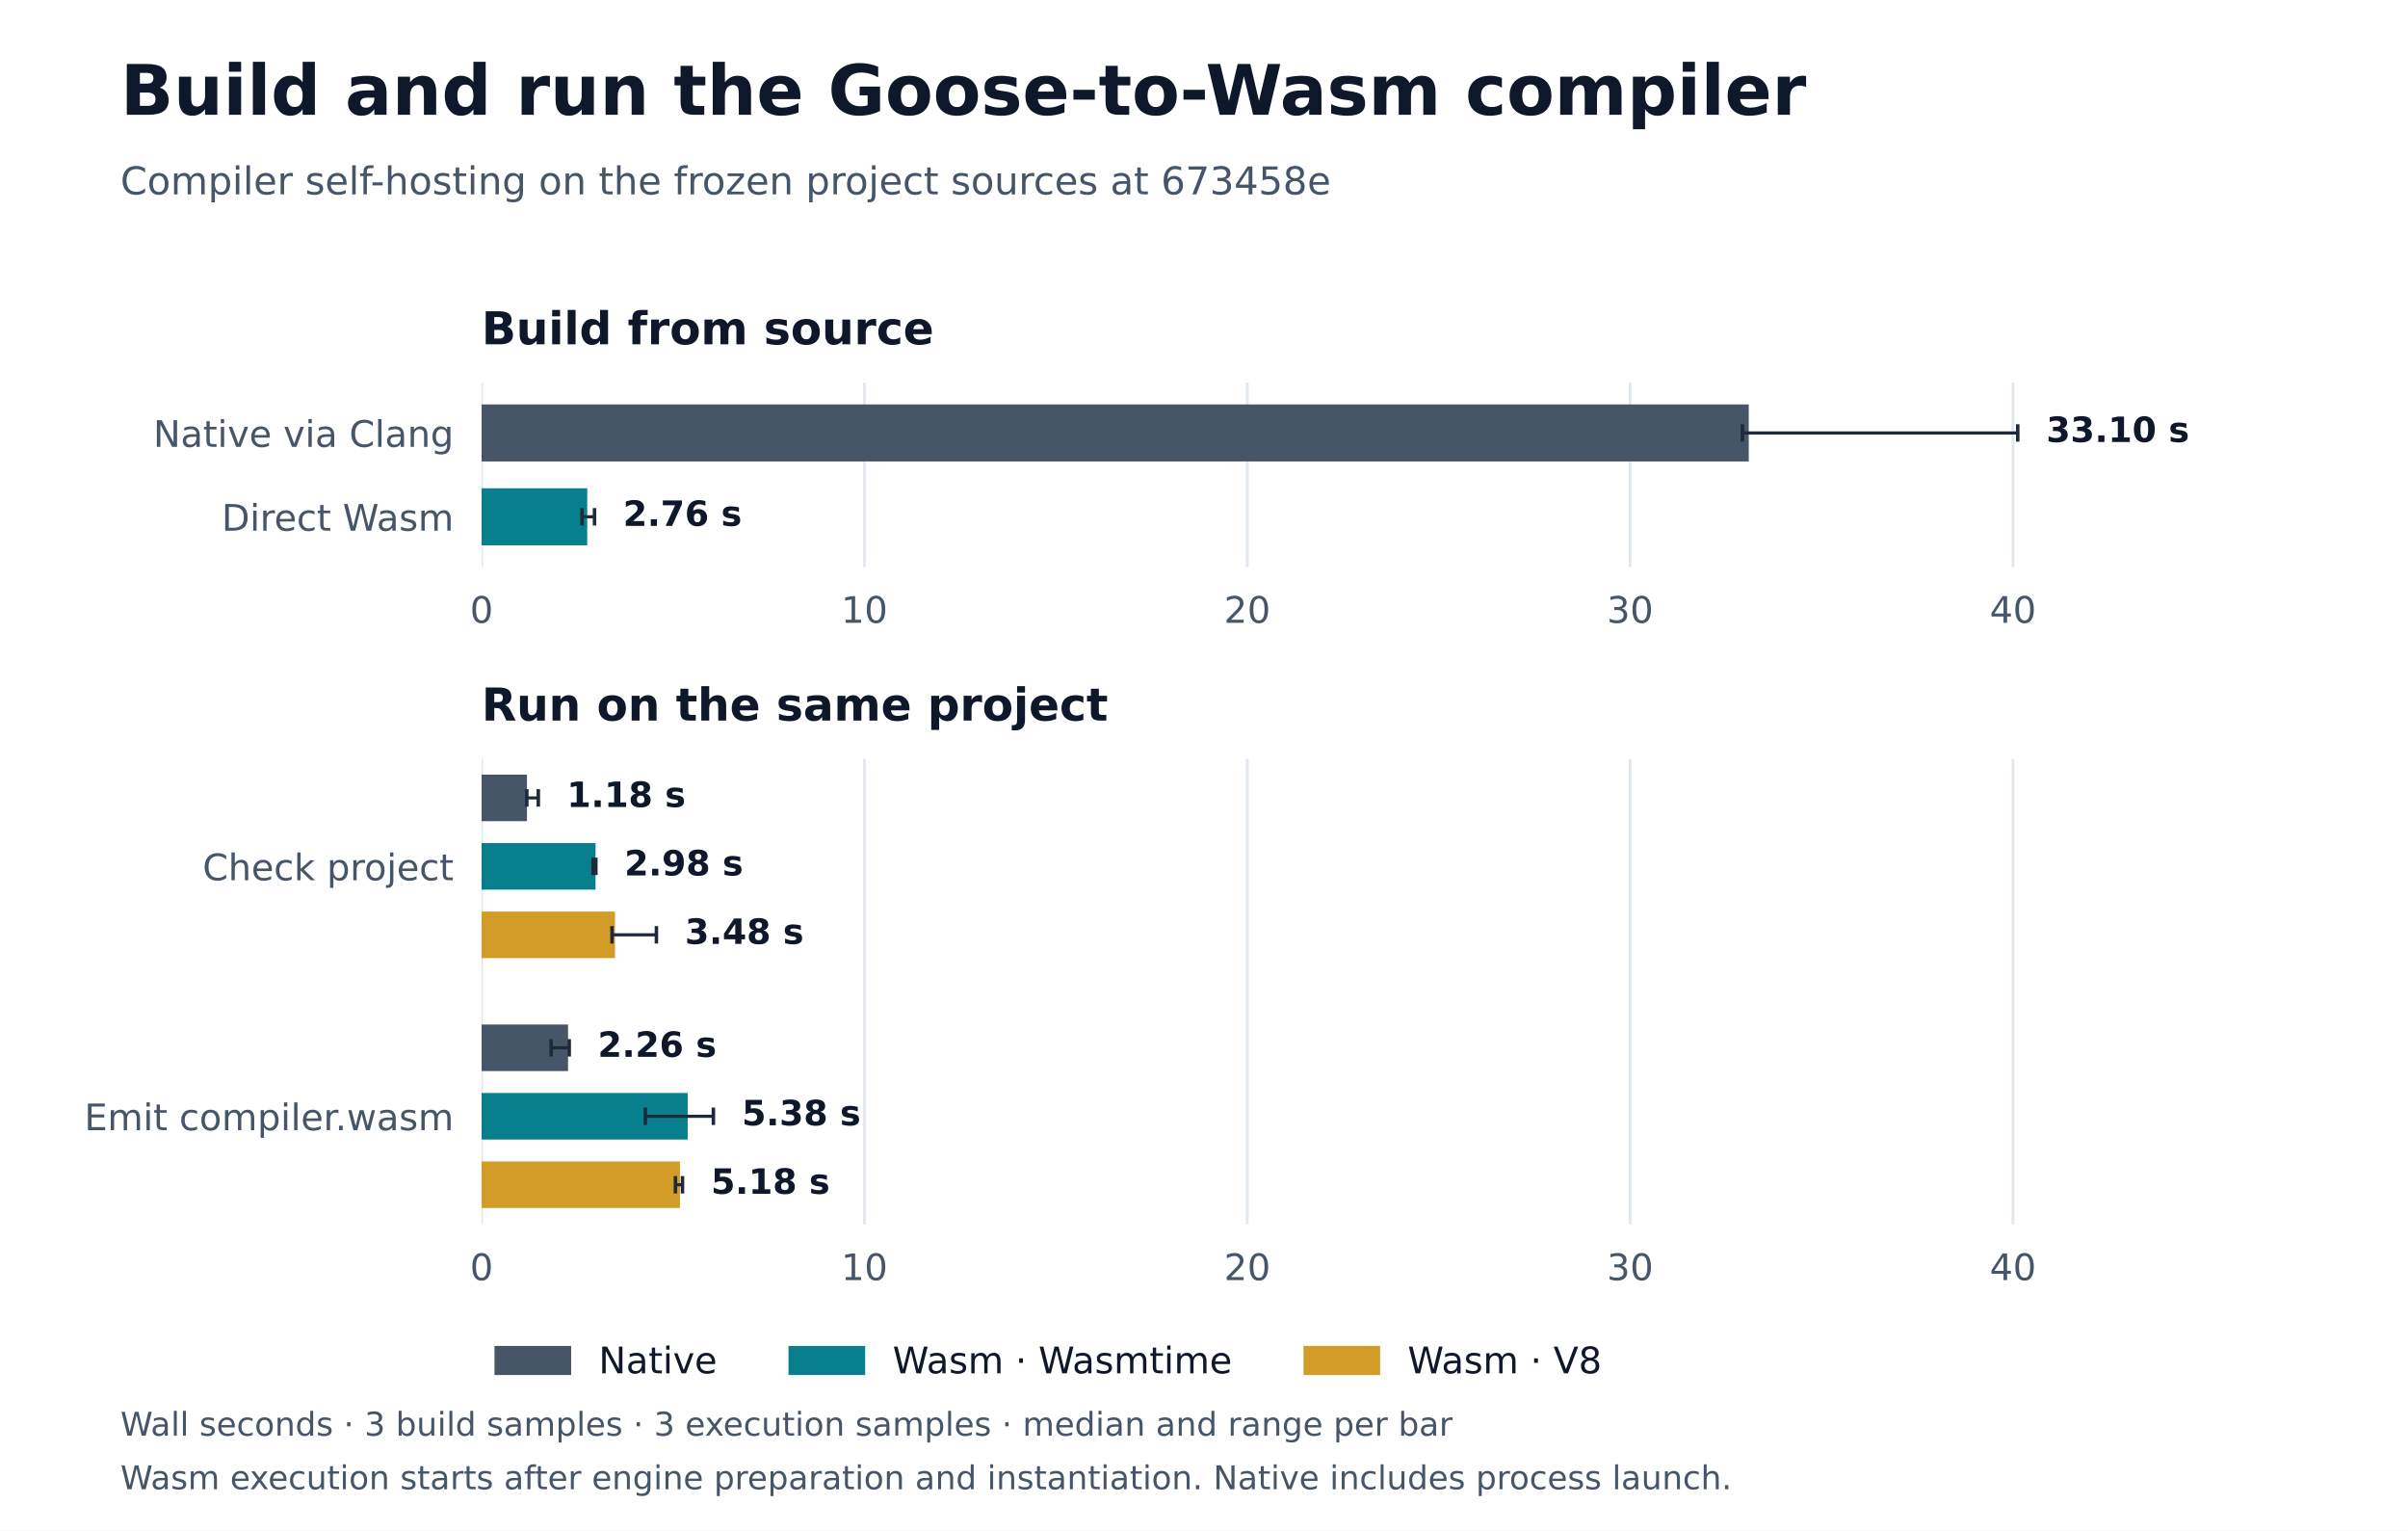
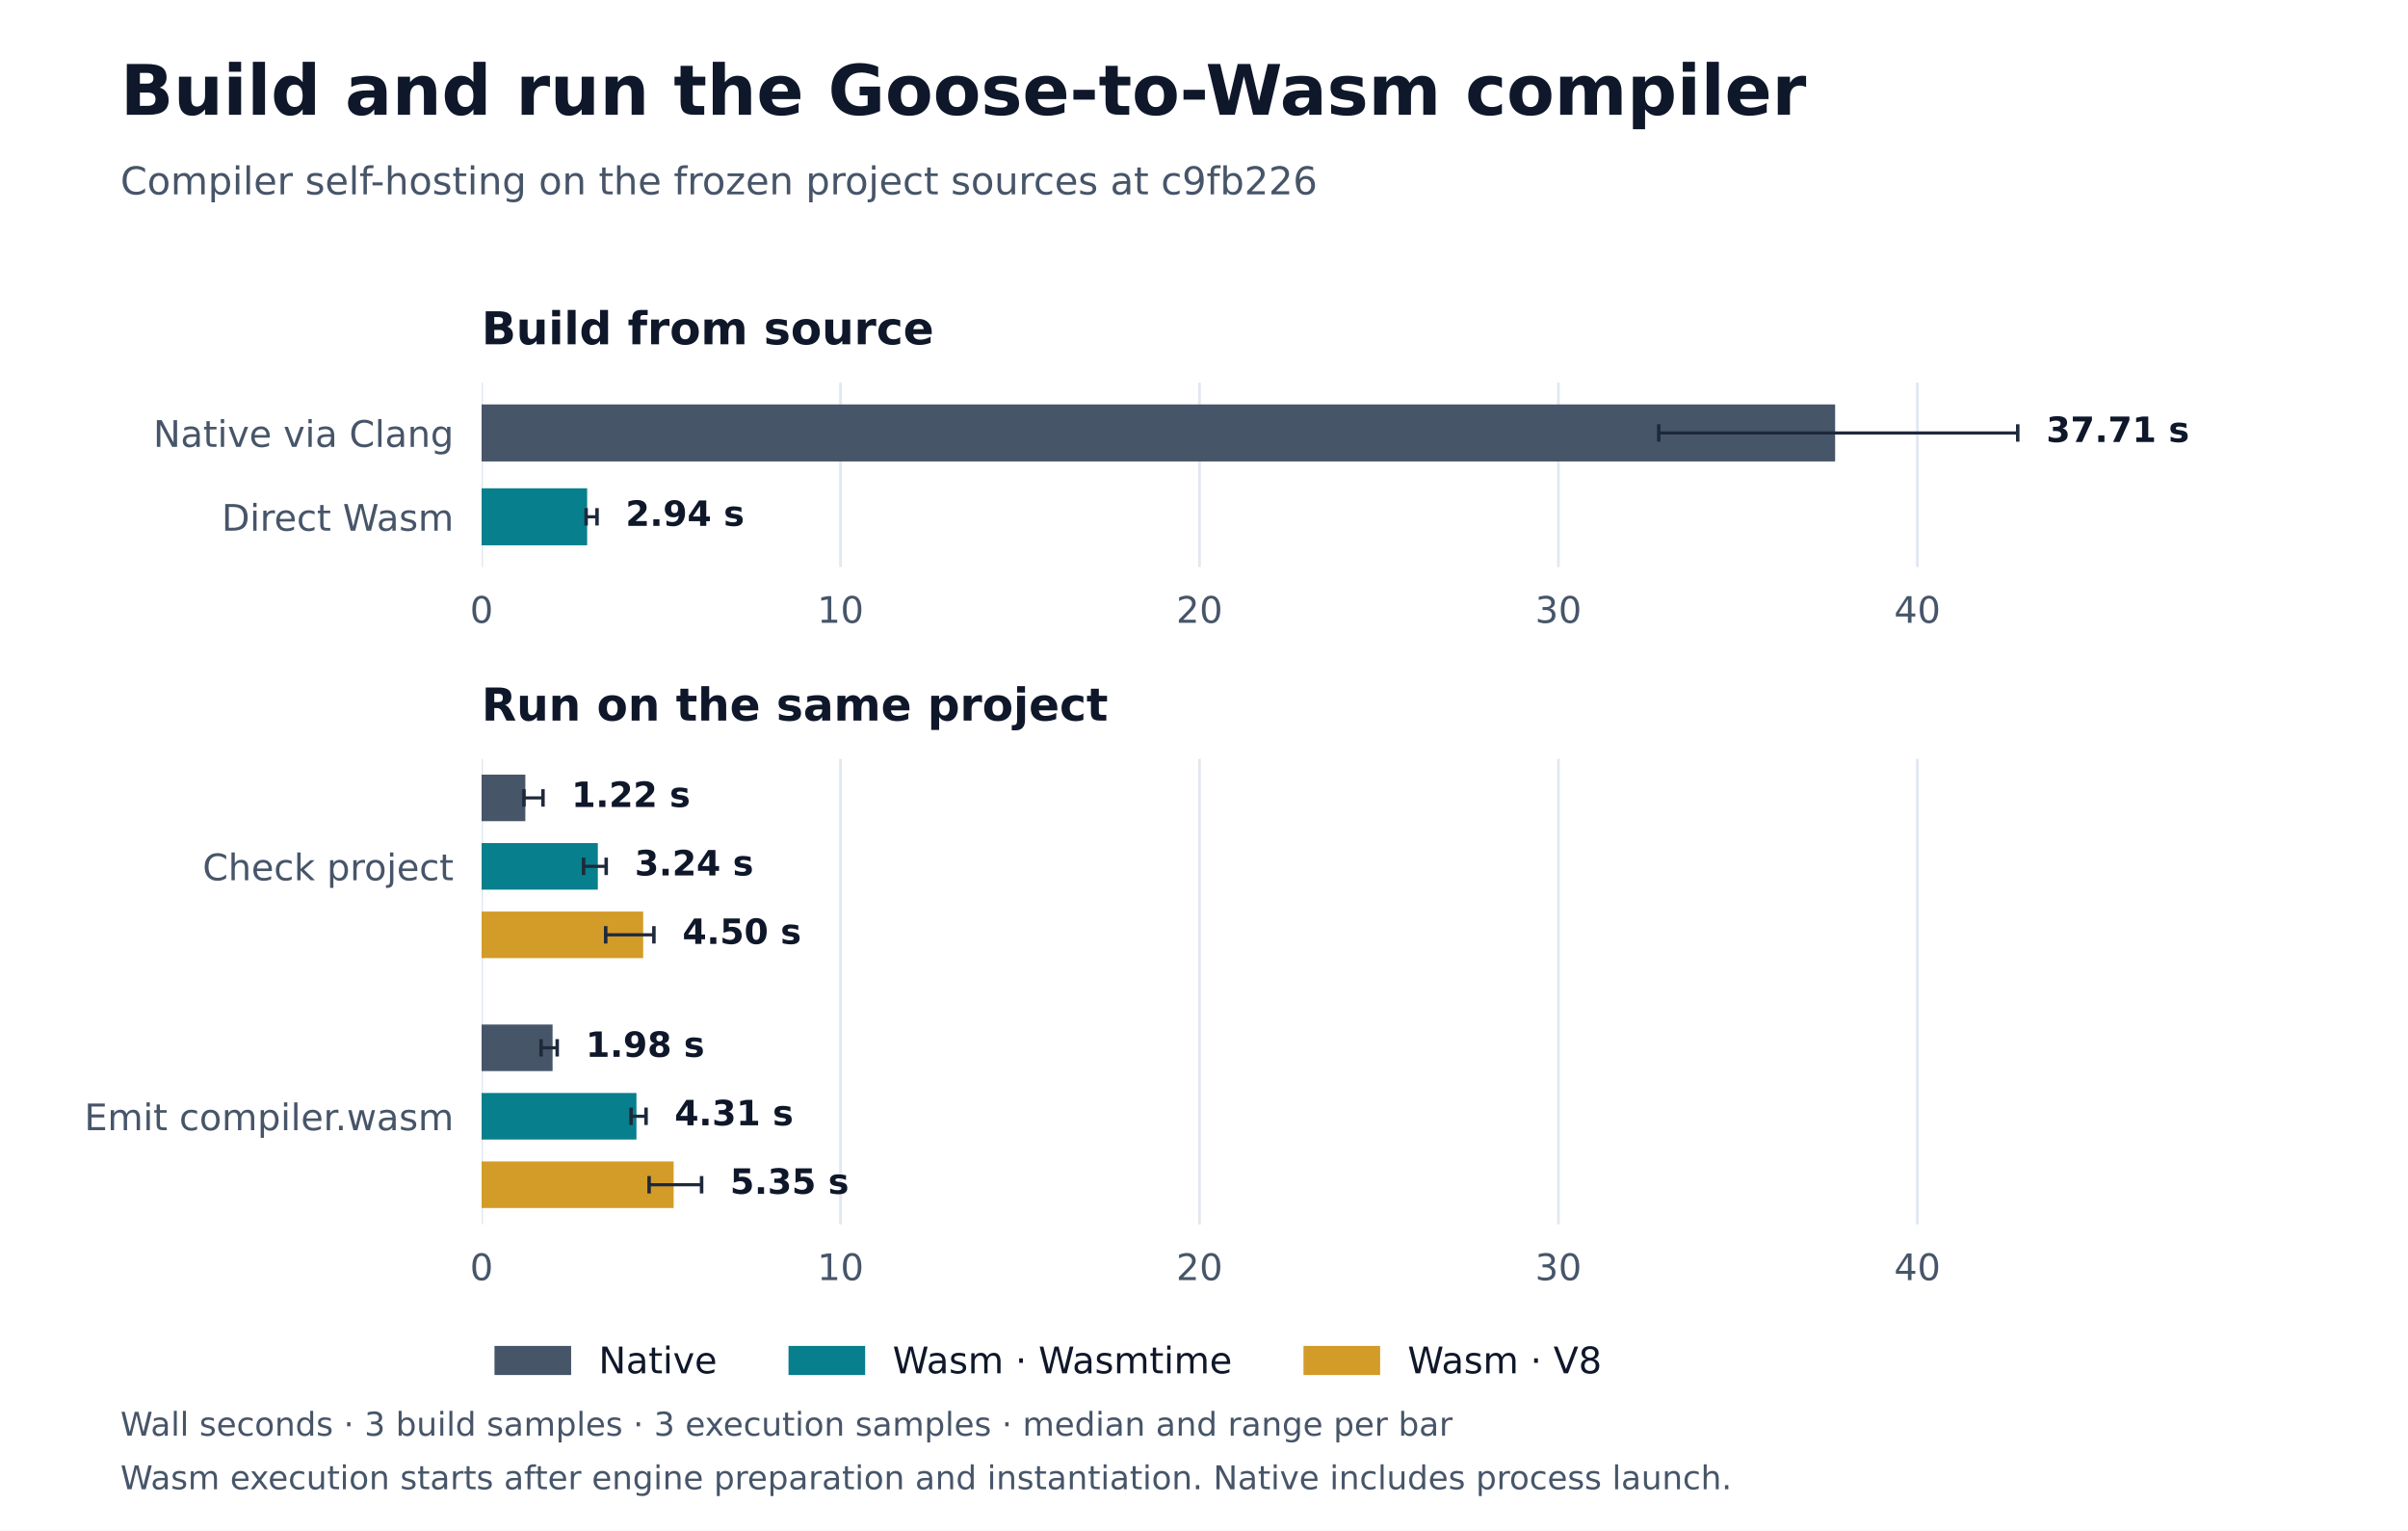
<svg xmlns="http://www.w3.org/2000/svg" xmlns:xlink="http://www.w3.org/1999/xlink" width="691.2pt" height="439.2pt" viewBox="0 0 691.2 439.2" version="1.1">
  <defs>
    <style type="text/css">*{stroke-linejoin: round; stroke-linecap: butt}</style>
  </defs>
  <g id="figure_1">
    <g id="patch_1">
      <path d="M 0 439.2 L 691.2 439.2 L 691.2 0 L 0 0 z " style="fill: #ffffff" />
    </g>
    <g id="axes_1">
      <g id="patch_2">
        <path d="M 138.24 162.735 L 649.728 162.735 L 649.728 109.8 L 138.24 109.8 z " style="fill: #ffffff" />
      </g>
      <g id="matplotlib.axis_1">
        <g id="xtick_1">
          <g id="line2d_1">
            <path d="M 138.24 162.735 L 138.24 109.8 " clip-path="url(#p8ee280f286)" style="fill: none; stroke: #e2e8f0; stroke-width: 0.8; stroke-linecap: square" />
          </g>
          <g id="line2d_2" />
          <g id="text_1">
            <text style="font-size: 10.5px; font-family: 'DejaVu Sans'; text-anchor: middle; fill: #475569" x="138.24" y="178.713" transform="rotate(-0 138.24 178.7125)">0</text>
          </g>
        </g>
        <g id="xtick_2">
          <g id="line2d_3">
-             <path d="M 248.131 162.735 L 248.131 109.8 " clip-path="url(#p8ee280f286)" style="fill: none; stroke: #e2e8f0; stroke-width: 0.8; stroke-linecap: square" />
+             <path d="M 241.271 162.735 L 241.271 109.8 " clip-path="url(#p8ee280f286)" style="fill: none; stroke: #e2e8f0; stroke-width: 0.8; stroke-linecap: square" />
          </g>
          <g id="line2d_4" />
          <g id="text_2">
-             <text style="font-size: 10.5px; font-family: 'DejaVu Sans'; text-anchor: middle; fill: #475569" x="248.131" y="178.713" transform="rotate(-0 248.1314 178.7125)">10</text>
+             <text style="font-size: 10.5px; font-family: 'DejaVu Sans'; text-anchor: middle; fill: #475569" x="241.271" y="178.713" transform="rotate(-0 241.2712 178.7125)">10</text>
          </g>
        </g>
        <g id="xtick_3">
          <g id="line2d_5">
-             <path d="M 358.023 162.735 L 358.023 109.8 " clip-path="url(#p8ee280f286)" style="fill: none; stroke: #e2e8f0; stroke-width: 0.8; stroke-linecap: square" />
+             <path d="M 344.302 162.735 L 344.302 109.8 " clip-path="url(#p8ee280f286)" style="fill: none; stroke: #e2e8f0; stroke-width: 0.8; stroke-linecap: square" />
          </g>
          <g id="line2d_6" />
          <g id="text_3">
-             <text style="font-size: 10.5px; font-family: 'DejaVu Sans'; text-anchor: middle; fill: #475569" x="358.023" y="178.713" transform="rotate(-0 358.0229 178.7125)">20</text>
+             <text style="font-size: 10.5px; font-family: 'DejaVu Sans'; text-anchor: middle; fill: #475569" x="344.302" y="178.713" transform="rotate(-0 344.3024 178.7125)">20</text>
          </g>
        </g>
        <g id="xtick_4">
          <g id="line2d_7">
-             <path d="M 467.914 162.735 L 467.914 109.8 " clip-path="url(#p8ee280f286)" style="fill: none; stroke: #e2e8f0; stroke-width: 0.8; stroke-linecap: square" />
+             <path d="M 447.334 162.735 L 447.334 109.8 " clip-path="url(#p8ee280f286)" style="fill: none; stroke: #e2e8f0; stroke-width: 0.8; stroke-linecap: square" />
          </g>
          <g id="line2d_8" />
          <g id="text_4">
-             <text style="font-size: 10.5px; font-family: 'DejaVu Sans'; text-anchor: middle; fill: #475569" x="467.914" y="178.713" transform="rotate(-0 467.9143 178.7125)">30</text>
+             <text style="font-size: 10.5px; font-family: 'DejaVu Sans'; text-anchor: middle; fill: #475569" x="447.334" y="178.713" transform="rotate(-0 447.3336 178.7125)">30</text>
          </g>
        </g>
        <g id="xtick_5">
          <g id="line2d_9">
-             <path d="M 577.806 162.735 L 577.806 109.8 " clip-path="url(#p8ee280f286)" style="fill: none; stroke: #e2e8f0; stroke-width: 0.8; stroke-linecap: square" />
+             <path d="M 550.365 162.735 L 550.365 109.8 " clip-path="url(#p8ee280f286)" style="fill: none; stroke: #e2e8f0; stroke-width: 0.8; stroke-linecap: square" />
          </g>
          <g id="line2d_10" />
          <g id="text_5">
-             <text style="font-size: 10.5px; font-family: 'DejaVu Sans'; text-anchor: middle; fill: #475569" x="577.806" y="178.713" transform="rotate(-0 577.8057 178.7125)">40</text>
+             <text style="font-size: 10.5px; font-family: 'DejaVu Sans'; text-anchor: middle; fill: #475569" x="550.365" y="178.713" transform="rotate(-0 550.3648 178.7125)">40</text>
          </g>
        </g>
      </g>
      <g id="matplotlib.axis_2">
        <g id="ytick_1">
          <g id="line2d_11" />
          <g id="text_6">
            <text style="font-size: 10.5px; font-family: 'DejaVu Sans'; text-anchor: end; fill: #475569" x="130.24" y="128.226" transform="rotate(-0 130.24 128.226)">Native via Clang</text>
          </g>
        </g>
        <g id="ytick_2">
          <g id="line2d_12" />
          <g id="text_7">
            <text style="font-size: 10.5px; font-family: 'DejaVu Sans'; text-anchor: end; fill: #475569" x="130.24" y="152.287" transform="rotate(-0 130.24 152.2874)">Direct Wasm</text>
          </g>
        </g>
      </g>
      <g id="patch_3">
-         <path d="M 138.24 116.056 L 501.967 116.056 L 501.967 132.418 L 138.24 132.418 z " clip-path="url(#p8ee280f286)" style="fill: #475569" />
+         <path d="M 138.24 116.056 L 526.762 116.056 L 526.762 132.418 L 138.24 132.418 z " clip-path="url(#p8ee280f286)" style="fill: #475569" />
      </g>
      <g id="patch_4">
-         <path d="M 138.24 140.117 L 168.558 140.117 L 168.558 156.479 L 138.24 156.479 z " clip-path="url(#p8ee280f286)" style="fill: #087f8c" />
+         <path d="M 138.24 140.117 L 168.537 140.117 L 168.537 156.479 L 138.24 156.479 z " clip-path="url(#p8ee280f286)" style="fill: #087f8c" />
      </g>
      <g id="LineCollection_1">
-         <path d="M 500.154 124.237 L 579.178 124.237 " clip-path="url(#p8ee280f286)" style="fill: none; stroke: #1e293b; stroke-width: 0.9" />
+         <path d="M 476.131 124.237 L 579.178 124.237 " clip-path="url(#p8ee280f286)" style="fill: none; stroke: #1e293b; stroke-width: 0.9" />
      </g>
      <g id="line2d_13">
        <defs>
          <path id="m0acf684bec" d="M 0 2.5 L 0 -2.5 " style="stroke: #1e293b" />
        </defs>
        <g clip-path="url(#p8ee280f286)">
-           <use xlink:href="#m0acf684bec" x="500.154" y="124.237" style="fill: #1f77b4; stroke: #1e293b" />
+           <use xlink:href="#m0acf684bec" x="476.131" y="124.237" style="fill: #1f77b4; stroke: #1e293b" />
        </g>
      </g>
      <g id="line2d_14">
        <g clip-path="url(#p8ee280f286)">
          <use xlink:href="#m0acf684bec" x="579.178" y="124.237" style="fill: #1f77b4; stroke: #1e293b" />
        </g>
      </g>
      <g id="LineCollection_2">
-         <path d="M 167.065 148.298 L 170.651 148.298 " clip-path="url(#p8ee280f286)" style="fill: none; stroke: #1e293b; stroke-width: 0.9" />
+         <path d="M 168.238 148.298 L 171.375 148.298 " clip-path="url(#p8ee280f286)" style="fill: none; stroke: #1e293b; stroke-width: 0.9" />
      </g>
      <g id="line2d_15">
        <g clip-path="url(#p8ee280f286)">
-           <use xlink:href="#m0acf684bec" x="167.065" y="148.298" style="fill: #1f77b4; stroke: #1e293b" />
+           <use xlink:href="#m0acf684bec" x="168.238" y="148.298" style="fill: #1f77b4; stroke: #1e293b" />
        </g>
      </g>
      <g id="line2d_16">
        <g clip-path="url(#p8ee280f286)">
-           <use xlink:href="#m0acf684bec" x="170.651" y="148.298" style="fill: #1f77b4; stroke: #1e293b" />
+           <use xlink:href="#m0acf684bec" x="171.375" y="148.298" style="fill: #1f77b4; stroke: #1e293b" />
        </g>
      </g>
      <g id="text_8">
-         <text style="font-weight: 700; font-size: 10px; font-family: 'DejaVu Sans'; text-anchor: start; fill: #0f172a" x="587.362" y="126.834" transform="rotate(-0 587.3617 126.8345)">33.10 s</text>
+         <text style="font-weight: 700; font-size: 10px; font-family: 'DejaVu Sans'; text-anchor: start; fill: #0f172a" x="587.362" y="126.834" transform="rotate(-0 587.3617 126.8345)">37.71 s</text>
      </g>
      <g id="text_9">
-         <text style="font-weight: 700; font-size: 10px; font-family: 'DejaVu Sans'; text-anchor: start; fill: #0f172a" x="178.835" y="150.896" transform="rotate(-0 178.8351 150.8958)">2.76 s</text>
+         <text style="font-weight: 700; font-size: 10px; font-family: 'DejaVu Sans'; text-anchor: start; fill: #0f172a" x="179.558" y="150.896" transform="rotate(-0 179.5583 150.8958)">2.94 s</text>
      </g>
      <g id="text_10">
        <text style="font-weight: 700; font-size: 13px; font-family: 'DejaVu Sans'; text-anchor: start; fill: #0f172a" x="138.24" y="98.8" transform="rotate(-0 138.24 98.8)">Build from source</text>
      </g>
    </g>
    <g id="axes_2">
      <g id="patch_5">
        <path d="M 138.24 351.36 L 649.728 351.36 L 649.728 217.762 L 138.24 217.762 z " style="fill: #ffffff" />
      </g>
      <g id="matplotlib.axis_3">
        <g id="xtick_6">
          <g id="line2d_17">
            <path d="M 138.24 351.36 L 138.24 217.762 " clip-path="url(#p224face17b)" style="fill: none; stroke: #e2e8f0; stroke-width: 0.8; stroke-linecap: square" />
          </g>
          <g id="line2d_18" />
          <g id="text_11">
            <text style="font-size: 10.5px; font-family: 'DejaVu Sans'; text-anchor: middle; fill: #475569" x="138.24" y="367.338" transform="rotate(-0 138.24 367.3375)">0</text>
          </g>
        </g>
        <g id="xtick_7">
          <g id="line2d_19">
-             <path d="M 248.131 351.36 L 248.131 217.762 " clip-path="url(#p224face17b)" style="fill: none; stroke: #e2e8f0; stroke-width: 0.8; stroke-linecap: square" />
+             <path d="M 241.271 351.36 L 241.271 217.762 " clip-path="url(#p224face17b)" style="fill: none; stroke: #e2e8f0; stroke-width: 0.8; stroke-linecap: square" />
          </g>
          <g id="line2d_20" />
          <g id="text_12">
-             <text style="font-size: 10.5px; font-family: 'DejaVu Sans'; text-anchor: middle; fill: #475569" x="248.131" y="367.338" transform="rotate(-0 248.1314 367.3375)">10</text>
+             <text style="font-size: 10.5px; font-family: 'DejaVu Sans'; text-anchor: middle; fill: #475569" x="241.271" y="367.338" transform="rotate(-0 241.2712 367.3375)">10</text>
          </g>
        </g>
        <g id="xtick_8">
          <g id="line2d_21">
-             <path d="M 358.023 351.36 L 358.023 217.762 " clip-path="url(#p224face17b)" style="fill: none; stroke: #e2e8f0; stroke-width: 0.8; stroke-linecap: square" />
+             <path d="M 344.302 351.36 L 344.302 217.762 " clip-path="url(#p224face17b)" style="fill: none; stroke: #e2e8f0; stroke-width: 0.8; stroke-linecap: square" />
          </g>
          <g id="line2d_22" />
          <g id="text_13">
-             <text style="font-size: 10.5px; font-family: 'DejaVu Sans'; text-anchor: middle; fill: #475569" x="358.023" y="367.338" transform="rotate(-0 358.0229 367.3375)">20</text>
+             <text style="font-size: 10.5px; font-family: 'DejaVu Sans'; text-anchor: middle; fill: #475569" x="344.302" y="367.338" transform="rotate(-0 344.3024 367.3375)">20</text>
          </g>
        </g>
        <g id="xtick_9">
          <g id="line2d_23">
-             <path d="M 467.914 351.36 L 467.914 217.762 " clip-path="url(#p224face17b)" style="fill: none; stroke: #e2e8f0; stroke-width: 0.8; stroke-linecap: square" />
+             <path d="M 447.334 351.36 L 447.334 217.762 " clip-path="url(#p224face17b)" style="fill: none; stroke: #e2e8f0; stroke-width: 0.8; stroke-linecap: square" />
          </g>
          <g id="line2d_24" />
          <g id="text_14">
-             <text style="font-size: 10.5px; font-family: 'DejaVu Sans'; text-anchor: middle; fill: #475569" x="467.914" y="367.338" transform="rotate(-0 467.9143 367.3375)">30</text>
+             <text style="font-size: 10.5px; font-family: 'DejaVu Sans'; text-anchor: middle; fill: #475569" x="447.334" y="367.338" transform="rotate(-0 447.3336 367.3375)">30</text>
          </g>
        </g>
        <g id="xtick_10">
          <g id="line2d_25">
-             <path d="M 577.806 351.36 L 577.806 217.762 " clip-path="url(#p224face17b)" style="fill: none; stroke: #e2e8f0; stroke-width: 0.8; stroke-linecap: square" />
+             <path d="M 550.365 351.36 L 550.365 217.762 " clip-path="url(#p224face17b)" style="fill: none; stroke: #e2e8f0; stroke-width: 0.8; stroke-linecap: square" />
          </g>
          <g id="line2d_26" />
          <g id="text_15">
-             <text style="font-size: 10.5px; font-family: 'DejaVu Sans'; text-anchor: middle; fill: #475569" x="577.806" y="367.338" transform="rotate(-0 577.8057 367.3375)">40</text>
+             <text style="font-size: 10.5px; font-family: 'DejaVu Sans'; text-anchor: middle; fill: #475569" x="550.365" y="367.338" transform="rotate(-0 550.3648 367.3375)">40</text>
          </g>
        </g>
      </g>
      <g id="matplotlib.axis_4">
        <g id="ytick_3">
          <g id="line2d_27" />
          <g id="text_16">
            <text style="font-size: 10.5px; font-family: 'DejaVu Sans'; text-anchor: end; fill: #475569" x="130.24" y="252.597" transform="rotate(-0 130.24 252.5967)">Check project</text>
          </g>
        </g>
        <g id="ytick_4">
          <g id="line2d_28" />
          <g id="text_17">
            <text style="font-size: 10.5px; font-family: 'DejaVu Sans'; text-anchor: end; fill: #475569" x="130.24" y="324.307" transform="rotate(-0 130.24 324.3073)">Emit compiler.wasm</text>
          </g>
        </g>
      </g>
      <g id="patch_6">
-         <path d="M 138.24 222.281 L 151.26 222.281 L 151.26 235.641 L 138.24 235.641 z " clip-path="url(#p224face17b)" style="fill: #475569" />
+         <path d="M 138.24 222.281 L 150.794 222.281 L 150.794 235.641 L 138.24 235.641 z " clip-path="url(#p224face17b)" style="fill: #475569" />
      </g>
      <g id="patch_7">
-         <path d="M 138.24 241.928 L 170.951 241.928 L 170.951 255.287 L 138.24 255.287 z " clip-path="url(#p224face17b)" style="fill: #087f8c" />
+         <path d="M 138.24 241.928 L 171.602 241.928 L 171.602 255.287 L 138.24 255.287 z " clip-path="url(#p224face17b)" style="fill: #087f8c" />
      </g>
      <g id="patch_8">
-         <path d="M 138.24 261.574 L 176.524 261.574 L 176.524 274.934 L 138.24 274.934 z " clip-path="url(#p224face17b)" style="fill: #d39b28" />
+         <path d="M 138.24 261.574 L 184.62 261.574 L 184.62 274.934 L 138.24 274.934 z " clip-path="url(#p224face17b)" style="fill: #d39b28" />
      </g>
      <g id="patch_9">
-         <path d="M 138.24 293.992 L 163.055 293.992 L 163.055 307.351 L 138.24 307.351 z " clip-path="url(#p224face17b)" style="fill: #475569" />
+         <path d="M 138.24 293.992 L 158.614 293.992 L 158.614 307.351 L 138.24 307.351 z " clip-path="url(#p224face17b)" style="fill: #475569" />
      </g>
      <g id="patch_10">
-         <path d="M 138.24 313.638 L 197.394 313.638 L 197.394 326.998 L 138.24 326.998 z " clip-path="url(#p224face17b)" style="fill: #087f8c" />
+         <path d="M 138.24 313.638 L 182.692 313.638 L 182.692 326.998 L 138.24 326.998 z " clip-path="url(#p224face17b)" style="fill: #087f8c" />
      </g>
      <g id="patch_11">
-         <path d="M 138.24 333.285 L 195.174 333.285 L 195.174 346.645 L 138.24 346.645 z " clip-path="url(#p224face17b)" style="fill: #d39b28" />
+         <path d="M 138.24 333.285 L 193.363 333.285 L 193.363 346.645 L 138.24 346.645 z " clip-path="url(#p224face17b)" style="fill: #d39b28" />
      </g>
      <g id="LineCollection_3">
-         <path d="M 151.209 228.961 L 154.52 228.961 " clip-path="url(#p224face17b)" style="fill: none; stroke: #1e293b; stroke-width: 0.9" />
+         <path d="M 150.387 228.961 L 155.859 228.961 " clip-path="url(#p224face17b)" style="fill: none; stroke: #1e293b; stroke-width: 0.9" />
      </g>
      <g id="line2d_29">
        <g clip-path="url(#p224face17b)">
-           <use xlink:href="#m0acf684bec" x="151.209" y="228.961" style="fill: #1f77b4; stroke: #1e293b" />
+           <use xlink:href="#m0acf684bec" x="150.387" y="228.961" style="fill: #1f77b4; stroke: #1e293b" />
        </g>
      </g>
      <g id="line2d_30">
        <g clip-path="url(#p224face17b)">
-           <use xlink:href="#m0acf684bec" x="154.52" y="228.961" style="fill: #1f77b4; stroke: #1e293b" />
+           <use xlink:href="#m0acf684bec" x="155.859" y="228.961" style="fill: #1f77b4; stroke: #1e293b" />
        </g>
      </g>
      <g id="LineCollection_4">
-         <path d="M 170.226 248.608 L 171.039 248.608 " clip-path="url(#p224face17b)" style="fill: none; stroke: #1e293b; stroke-width: 0.9" />
+         <path d="M 167.511 248.608 L 174.003 248.608 " clip-path="url(#p224face17b)" style="fill: none; stroke: #1e293b; stroke-width: 0.9" />
      </g>
      <g id="line2d_31">
        <g clip-path="url(#p224face17b)">
-           <use xlink:href="#m0acf684bec" x="170.226" y="248.608" style="fill: #1f77b4; stroke: #1e293b" />
+           <use xlink:href="#m0acf684bec" x="167.511" y="248.608" style="fill: #1f77b4; stroke: #1e293b" />
        </g>
      </g>
      <g id="line2d_32">
        <g clip-path="url(#p224face17b)">
-           <use xlink:href="#m0acf684bec" x="171.039" y="248.608" style="fill: #1f77b4; stroke: #1e293b" />
+           <use xlink:href="#m0acf684bec" x="174.003" y="248.608" style="fill: #1f77b4; stroke: #1e293b" />
        </g>
      </g>
      <g id="LineCollection_5">
-         <path d="M 175.673 268.254 L 188.417 268.254 " clip-path="url(#p224face17b)" style="fill: none; stroke: #1e293b; stroke-width: 0.9" />
+         <path d="M 173.861 268.254 L 187.699 268.254 " clip-path="url(#p224face17b)" style="fill: none; stroke: #1e293b; stroke-width: 0.9" />
      </g>
      <g id="line2d_33">
        <g clip-path="url(#p224face17b)">
-           <use xlink:href="#m0acf684bec" x="175.673" y="268.254" style="fill: #1f77b4; stroke: #1e293b" />
+           <use xlink:href="#m0acf684bec" x="173.861" y="268.254" style="fill: #1f77b4; stroke: #1e293b" />
        </g>
      </g>
      <g id="line2d_34">
        <g clip-path="url(#p224face17b)">
-           <use xlink:href="#m0acf684bec" x="188.417" y="268.254" style="fill: #1f77b4; stroke: #1e293b" />
+           <use xlink:href="#m0acf684bec" x="187.699" y="268.254" style="fill: #1f77b4; stroke: #1e293b" />
        </g>
      </g>
      <g id="LineCollection_6">
-         <path d="M 158.2 300.671 L 163.391 300.671 " clip-path="url(#p224face17b)" style="fill: none; stroke: #1e293b; stroke-width: 0.9" />
+         <path d="M 155.305 300.671 L 159.942 300.671 " clip-path="url(#p224face17b)" style="fill: none; stroke: #1e293b; stroke-width: 0.9" />
      </g>
      <g id="line2d_35">
        <g clip-path="url(#p224face17b)">
-           <use xlink:href="#m0acf684bec" x="158.2" y="300.671" style="fill: #1f77b4; stroke: #1e293b" />
+           <use xlink:href="#m0acf684bec" x="155.305" y="300.671" style="fill: #1f77b4; stroke: #1e293b" />
        </g>
      </g>
      <g id="line2d_36">
        <g clip-path="url(#p224face17b)">
-           <use xlink:href="#m0acf684bec" x="163.391" y="300.671" style="fill: #1f77b4; stroke: #1e293b" />
+           <use xlink:href="#m0acf684bec" x="159.942" y="300.671" style="fill: #1f77b4; stroke: #1e293b" />
        </g>
      </g>
      <g id="LineCollection_7">
-         <path d="M 185.237 320.318 L 204.772 320.318 " clip-path="url(#p224face17b)" style="fill: none; stroke: #1e293b; stroke-width: 0.9" />
+         <path d="M 181.137 320.318 L 185.446 320.318 " clip-path="url(#p224face17b)" style="fill: none; stroke: #1e293b; stroke-width: 0.9" />
      </g>
      <g id="line2d_37">
        <g clip-path="url(#p224face17b)">
-           <use xlink:href="#m0acf684bec" x="185.237" y="320.318" style="fill: #1f77b4; stroke: #1e293b" />
+           <use xlink:href="#m0acf684bec" x="181.137" y="320.318" style="fill: #1f77b4; stroke: #1e293b" />
        </g>
      </g>
      <g id="line2d_38">
        <g clip-path="url(#p224face17b)">
-           <use xlink:href="#m0acf684bec" x="204.772" y="320.318" style="fill: #1f77b4; stroke: #1e293b" />
+           <use xlink:href="#m0acf684bec" x="185.446" y="320.318" style="fill: #1f77b4; stroke: #1e293b" />
        </g>
      </g>
      <g id="LineCollection_8">
-         <path d="M 193.88 339.965 L 195.909 339.965 " clip-path="url(#p224face17b)" style="fill: none; stroke: #1e293b; stroke-width: 0.9" />
+         <path d="M 186.324 339.965 L 201.389 339.965 " clip-path="url(#p224face17b)" style="fill: none; stroke: #1e293b; stroke-width: 0.9" />
      </g>
      <g id="line2d_39">
        <g clip-path="url(#p224face17b)">
-           <use xlink:href="#m0acf684bec" x="193.88" y="339.965" style="fill: #1f77b4; stroke: #1e293b" />
+           <use xlink:href="#m0acf684bec" x="186.324" y="339.965" style="fill: #1f77b4; stroke: #1e293b" />
        </g>
      </g>
      <g id="line2d_40">
        <g clip-path="url(#p224face17b)">
-           <use xlink:href="#m0acf684bec" x="195.909" y="339.965" style="fill: #1f77b4; stroke: #1e293b" />
+           <use xlink:href="#m0acf684bec" x="201.389" y="339.965" style="fill: #1f77b4; stroke: #1e293b" />
        </g>
      </g>
      <g id="text_18">
-         <text style="font-weight: 700; font-size: 10px; font-family: 'DejaVu Sans'; text-anchor: start; fill: #0f172a" x="162.704" y="231.558" transform="rotate(-0 162.7038 231.5585)">1.18 s</text>
+         <text style="font-weight: 700; font-size: 10px; font-family: 'DejaVu Sans'; text-anchor: start; fill: #0f172a" x="164.043" y="231.558" transform="rotate(-0 164.0426 231.5585)">1.22 s</text>
      </g>
      <g id="text_19">
-         <text style="font-weight: 700; font-size: 10px; font-family: 'DejaVu Sans'; text-anchor: start; fill: #0f172a" x="179.223" y="251.205" transform="rotate(-0 179.2226 251.2052)">2.98 s</text>
+         <text style="font-weight: 700; font-size: 10px; font-family: 'DejaVu Sans'; text-anchor: start; fill: #0f172a" x="182.187" y="251.205" transform="rotate(-0 182.1866 251.2052)">3.24 s</text>
      </g>
      <g id="text_20">
-         <text style="font-weight: 700; font-size: 10px; font-family: 'DejaVu Sans'; text-anchor: start; fill: #0f172a" x="196.601" y="270.852" transform="rotate(-0 196.6006 270.8519)">3.48 s</text>
+         <text style="font-weight: 700; font-size: 10px; font-family: 'DejaVu Sans'; text-anchor: start; fill: #0f172a" x="195.883" y="270.852" transform="rotate(-0 195.8831 270.8519)">4.50 s</text>
      </g>
      <g id="text_21">
-         <text style="font-weight: 700; font-size: 10px; font-family: 'DejaVu Sans'; text-anchor: start; fill: #0f172a" x="171.574" y="303.269" transform="rotate(-0 171.5745 303.2691)">2.26 s</text>
+         <text style="font-weight: 700; font-size: 10px; font-family: 'DejaVu Sans'; text-anchor: start; fill: #0f172a" x="168.126" y="303.269" transform="rotate(-0 168.1255 303.2691)">1.98 s</text>
      </g>
      <g id="text_22">
-         <text style="font-weight: 700; font-size: 10px; font-family: 'DejaVu Sans'; text-anchor: start; fill: #0f172a" x="212.956" y="322.916" transform="rotate(-0 212.9556 322.9158)">5.38 s</text>
+         <text style="font-weight: 700; font-size: 10px; font-family: 'DejaVu Sans'; text-anchor: start; fill: #0f172a" x="193.63" y="322.916" transform="rotate(-0 193.6302 322.9158)">4.31 s</text>
      </g>
      <g id="text_23">
-         <text style="font-weight: 700; font-size: 10px; font-family: 'DejaVu Sans'; text-anchor: start; fill: #0f172a" x="204.093" y="342.563" transform="rotate(-0 204.0931 342.5625)">5.18 s</text>
+         <text style="font-weight: 700; font-size: 10px; font-family: 'DejaVu Sans'; text-anchor: start; fill: #0f172a" x="209.573" y="342.563" transform="rotate(-0 209.5728 342.5625)">5.35 s</text>
      </g>
      <g id="text_24">
        <text style="font-weight: 700; font-size: 13px; font-family: 'DejaVu Sans'; text-anchor: start; fill: #0f172a" x="138.24" y="206.762" transform="rotate(-0 138.24 206.7622)">Run on the same project</text>
      </g>
      <g id="legend_1">
        <g id="patch_12">
          <path d="M 142.44 394.069 L 163.44 394.069 L 163.44 386.719 L 142.44 386.719 z " style="fill: #475569; stroke: #475569; stroke-linejoin: miter" />
        </g>
        <g id="text_25">
          <text style="font-size: 10.5px; font-family: 'DejaVu Sans'; text-anchor: start; fill: #0f172a" x="171.84" y="394.069" transform="rotate(-0 171.84 394.0687)">Native</text>
        </g>
        <g id="patch_13">
          <path d="M 226.839 394.069 L 247.839 394.069 L 247.839 386.719 L 226.839 386.719 z " style="fill: #087f8c; stroke: #087f8c; stroke-linejoin: miter" />
        </g>
        <g id="text_26">
          <text style="font-size: 10.5px; font-family: 'DejaVu Sans'; text-anchor: start; fill: #0f172a" x="256.239" y="394.069" transform="rotate(-0 256.2387 394.0687)">Wasm · Wasmtime</text>
        </g>
        <g id="patch_14">
          <path d="M 374.657 394.069 L 395.657 394.069 L 395.657 386.719 L 374.657 386.719 z " style="fill: #d39b28; stroke: #d39b28; stroke-linejoin: miter" />
        </g>
        <g id="text_27">
          <text style="font-size: 10.5px; font-family: 'DejaVu Sans'; text-anchor: start; fill: #0f172a" x="404.057" y="394.069" transform="rotate(-0 404.0573 394.0687)">Wasm · V8</text>
        </g>
      </g>
    </g>
    <g id="text_28">
      <text style="font-weight: 700; font-size: 20px; font-family: 'DejaVu Sans'; text-anchor: start; fill: #0f172a" x="34.56" y="32.94" transform="rotate(-0 34.56 32.94)">Build and run the Goose-to-Wasm compiler</text>
    </g>
    <g id="text_29">
-       <text style="font-size: 11px; font-family: 'DejaVu Sans'; text-anchor: start; fill: #475569" x="34.56" y="55.778" transform="rotate(-0 34.56 55.7784)">Compiler self-hosting on the frozen project sources at 673458e</text>
+       <text style="font-size: 11px; font-family: 'DejaVu Sans'; text-anchor: start; fill: #475569" x="34.56" y="55.778" transform="rotate(-0 34.56 55.7784)">Compiler self-hosting on the frozen project sources at c9fb226</text>
    </g>
    <g id="text_30">
      <text style="font-size: 9.4px; font-family: 'DejaVu Sans'; text-anchor: start; fill: #475569" x="34.56" y="411.97" transform="rotate(-0 34.56 411.9696)">Wall seconds · 3 build samples · 3 execution samples · median and range per bar</text>
    </g>
    <g id="text_31">
      <text style="font-size: 9.4px; font-family: 'DejaVu Sans'; text-anchor: start; fill: #475569" x="34.56" y="427.342" transform="rotate(-0 34.56 427.3416)">Wasm execution starts after engine preparation and instantiation. Native includes process launch.</text>
    </g>
  </g>
  <defs>
    <clipPath id="p8ee280f286">
      <rect x="138.24" y="109.8" width="511.488" height="52.935" />
    </clipPath>
    <clipPath id="p224face17b">
      <rect x="138.24" y="217.762" width="511.488" height="133.598" />
    </clipPath>
  </defs>
</svg>
